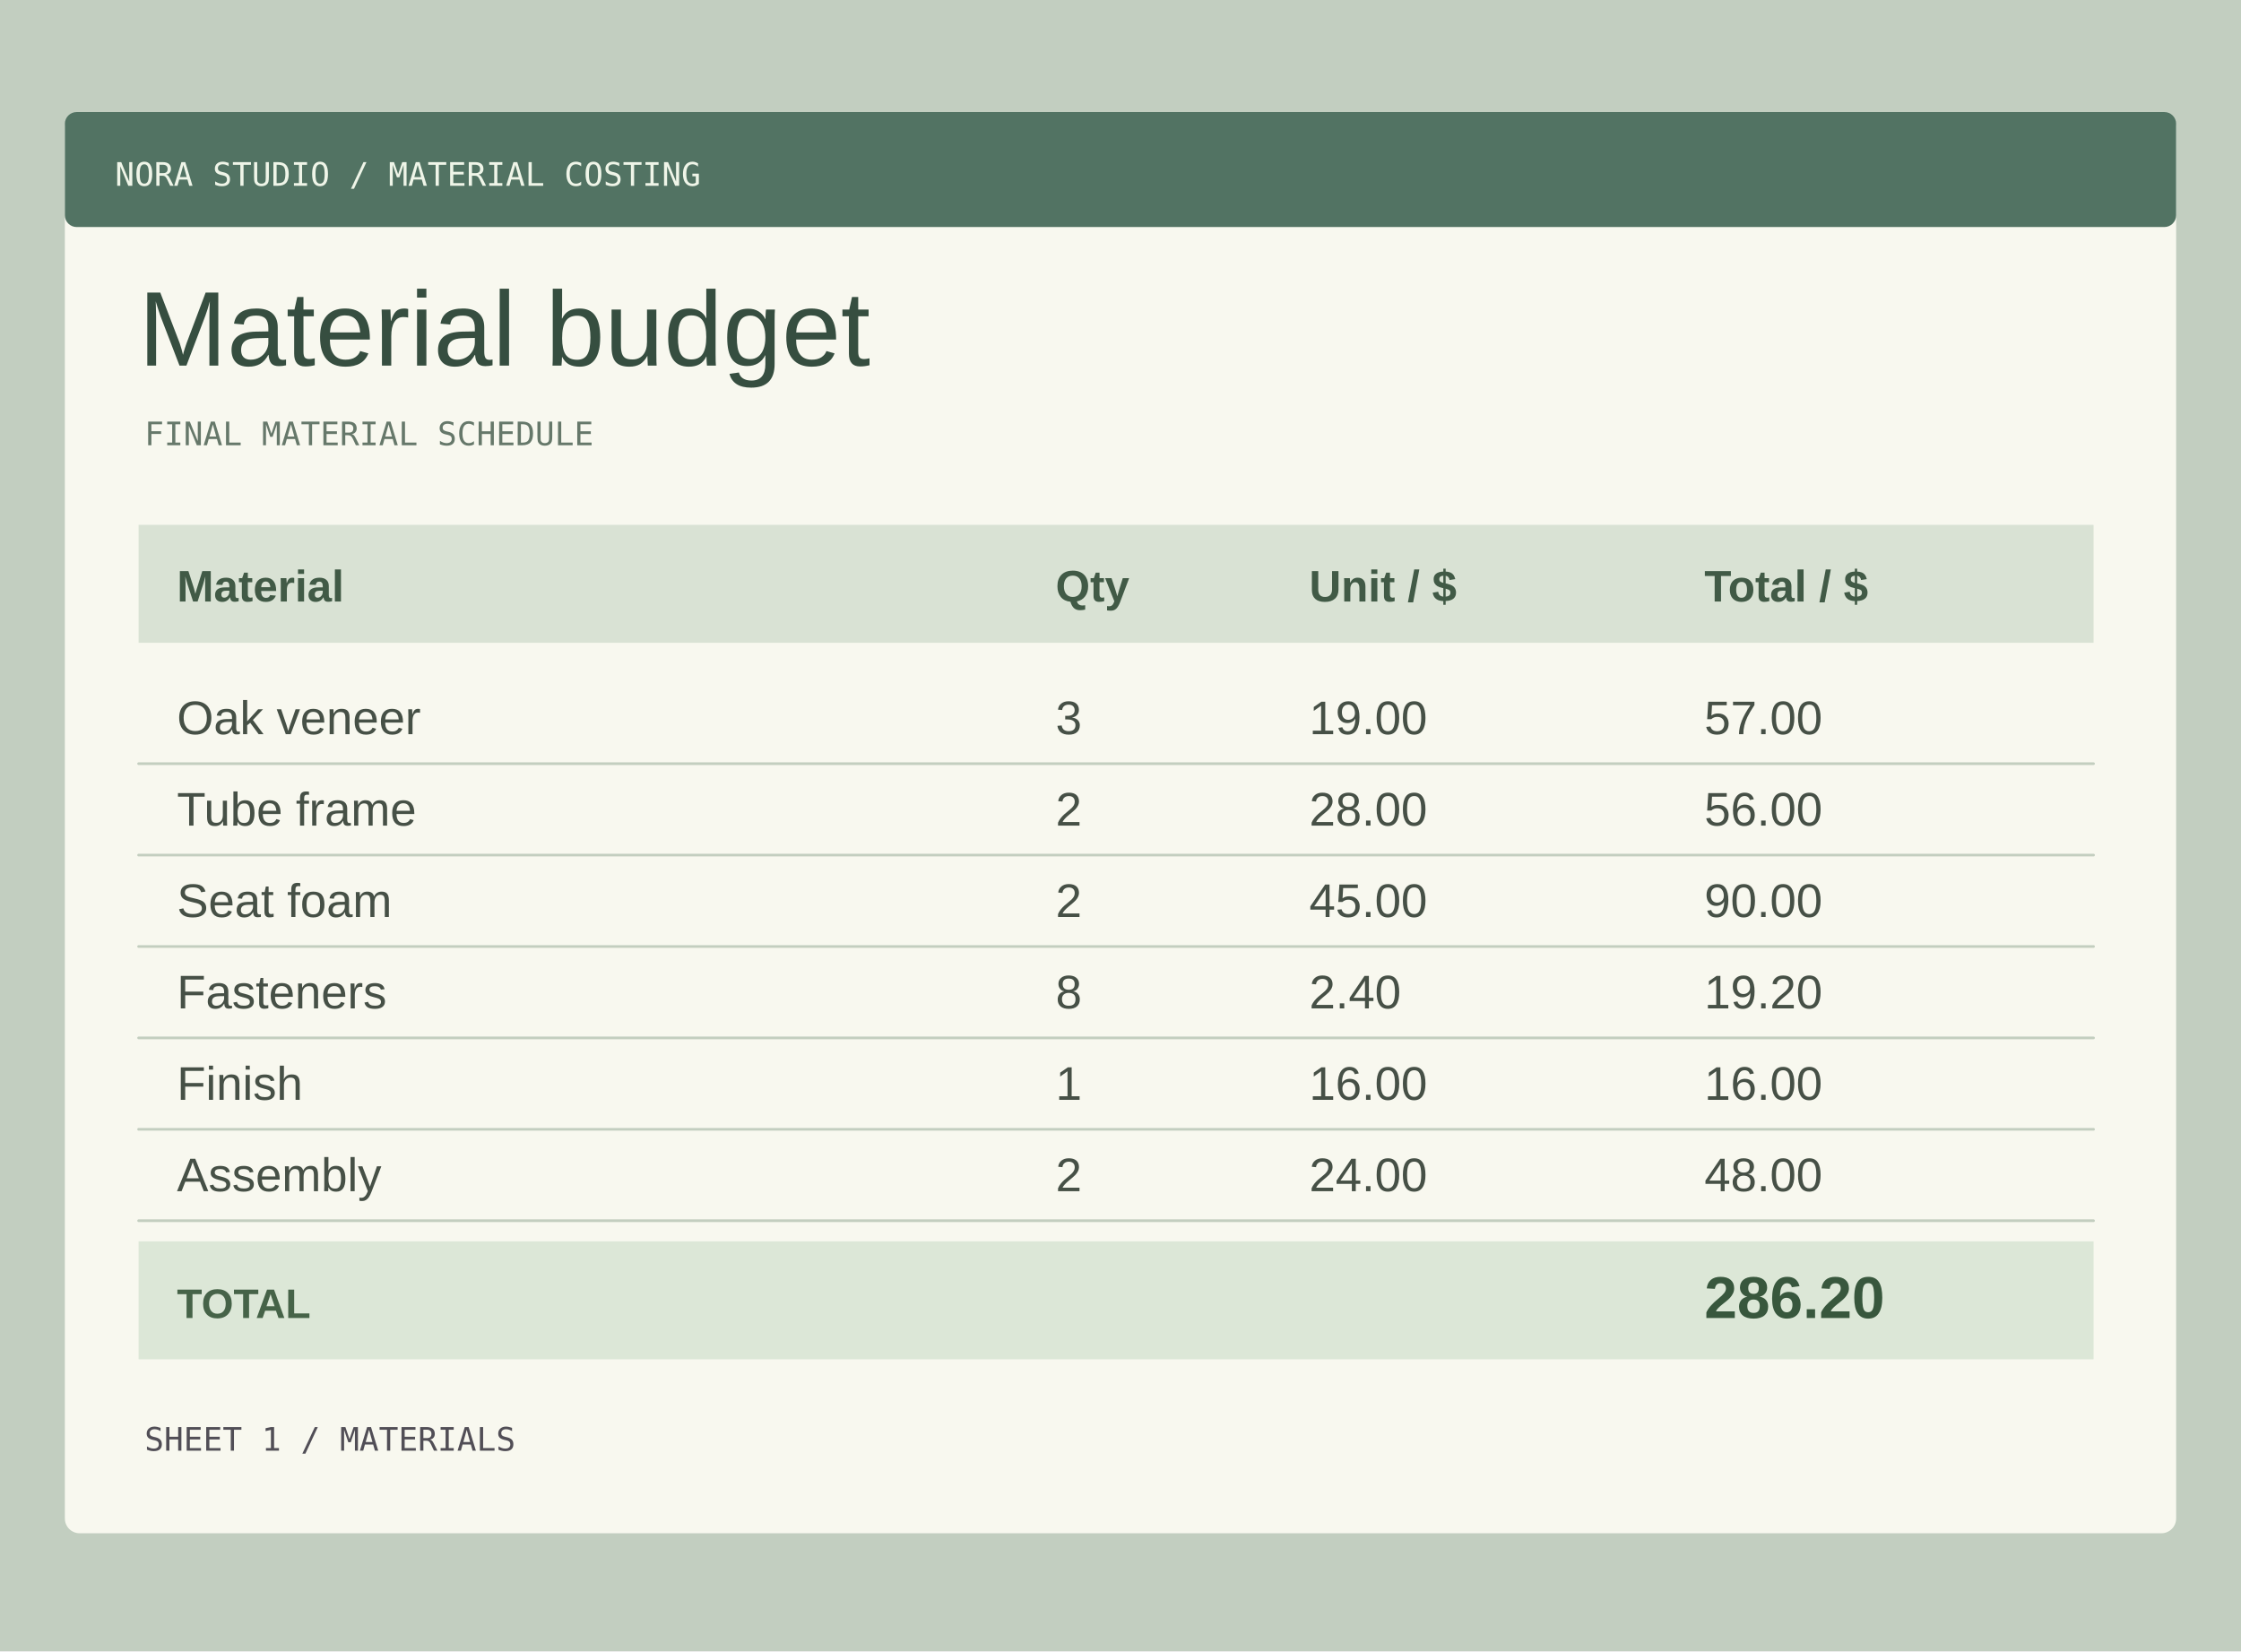
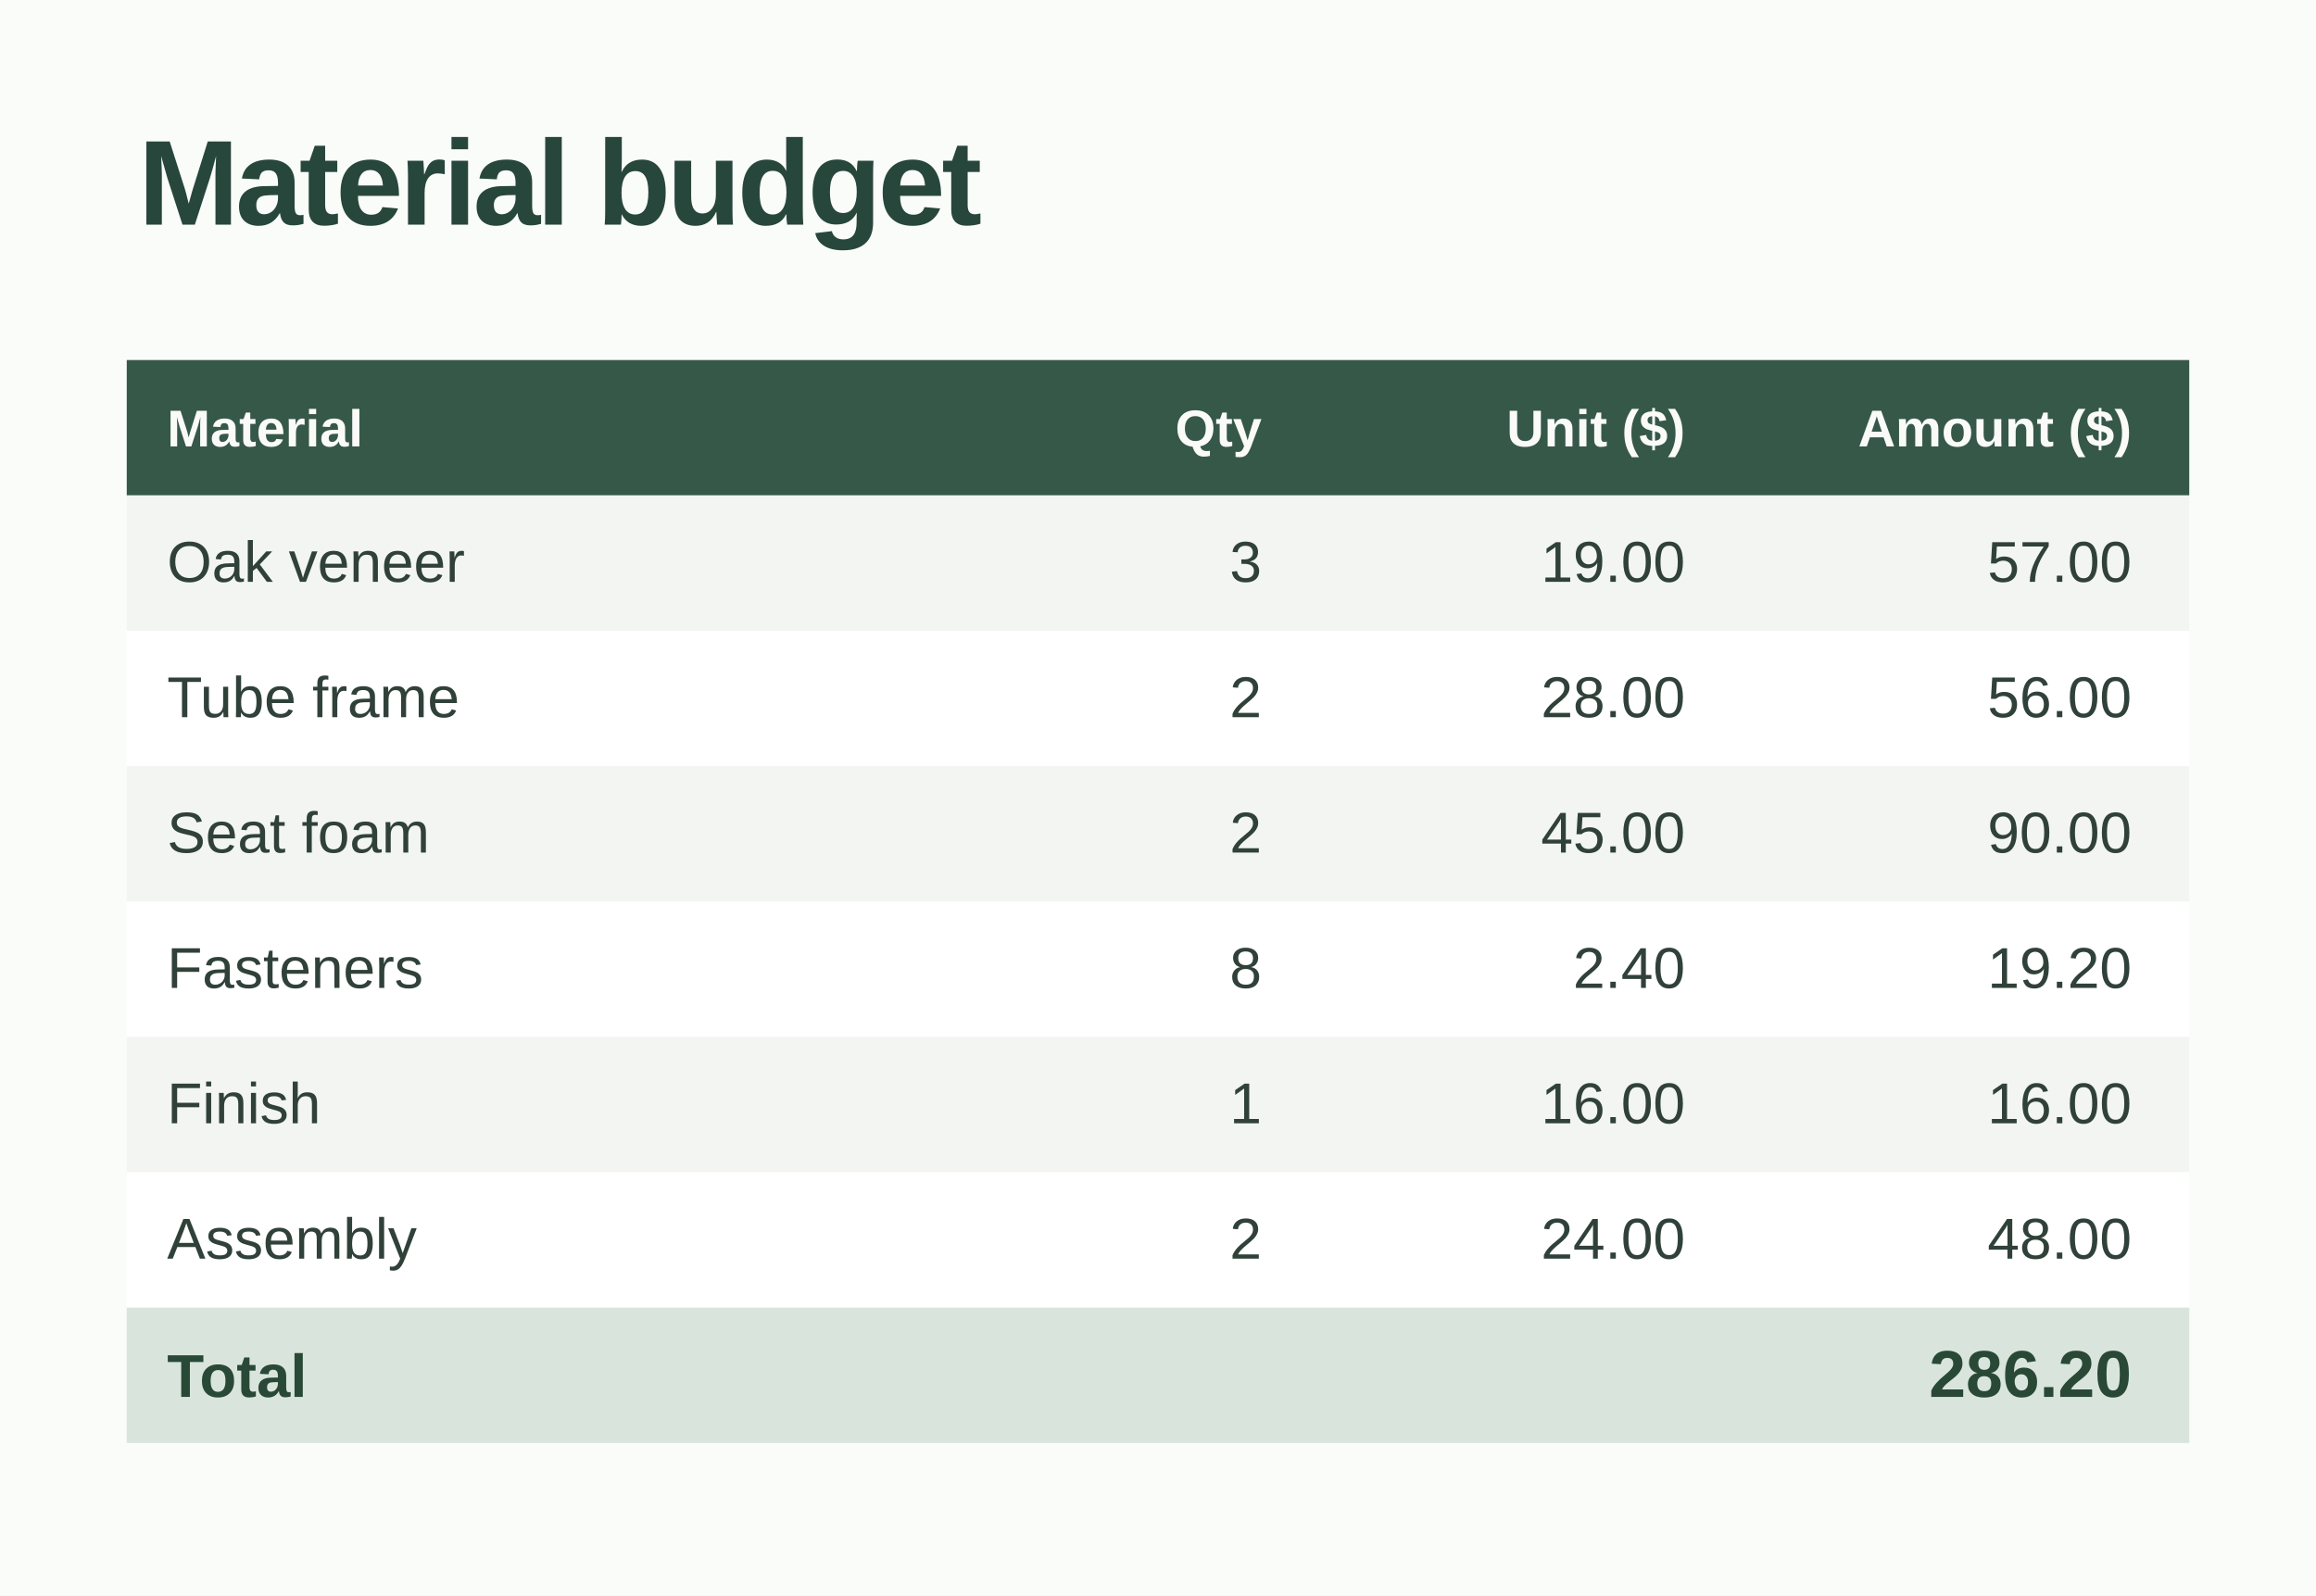
- <svg xmlns="http://www.w3.org/2000/svg" viewBox="0 0 760 560" width="760" height="560">
-   <rect x="0" y="0" width="760" height="560" rx="0" fill="#c2cec0" />
-   <rect x="22" y="38" width="716" height="482" rx="5" fill="#f8f8ef" />
-   <rect x="22" y="38" width="716" height="39" rx="4" fill="#527363" />
-   <text x="39" y="63" font-family="monospace" font-size="11" font-weight="500" fill="#eff5e8">NORA STUDIO    /    MATERIAL COSTING</text>
-   <text x="47" y="124" font-family="Arial, Helvetica, sans-serif" font-size="36" font-weight="500" fill="#364e40">Material budget</text>
-   <text x="49" y="151" font-family="monospace" font-size="11" font-weight="500" fill="#66786a">FINAL MATERIAL SCHEDULE</text>
-   <rect x="47" y="178" width="663" height="40" rx="0" fill="#d9e2d4" />
-   <text x="60" y="204" font-family="Arial, Helvetica, sans-serif" font-size="15" font-weight="600" fill="#415a46">Material</text>
-   <text x="358" y="204" font-family="Arial, Helvetica, sans-serif" font-size="15" font-weight="600" fill="#415a46">Qty</text>
-   <text x="444" y="204" font-family="Arial, Helvetica, sans-serif" font-size="15" font-weight="600" fill="#415a46">Unit / $</text>
-   <text x="578" y="204" font-family="Arial, Helvetica, sans-serif" font-size="15" font-weight="600" fill="#415a46">Total / $</text>
-   <text x="60" y="249" font-family="Arial, Helvetica, sans-serif" font-size="16" font-weight="400" fill="#465046">Oak veneer</text>
-   <text x="358" y="249" font-family="Arial, Helvetica, sans-serif" font-size="16" font-weight="400" fill="#465046">3</text>
-   <text x="444" y="249" font-family="Arial, Helvetica, sans-serif" font-size="16" font-weight="400" fill="#465046">19.00</text>
-   <text x="578" y="249" font-family="Arial, Helvetica, sans-serif" font-size="16" font-weight="400" fill="#465046">57.00</text>
-   <path d="M47 259L710 259" fill="none" stroke="#c3cebf" stroke-width="0.9" stroke-linecap="round" stroke-linejoin="round" />
-   <text x="60" y="280" font-family="Arial, Helvetica, sans-serif" font-size="16" font-weight="400" fill="#465046">Tube frame</text>
-   <text x="358" y="280" font-family="Arial, Helvetica, sans-serif" font-size="16" font-weight="400" fill="#465046">2</text>
-   <text x="444" y="280" font-family="Arial, Helvetica, sans-serif" font-size="16" font-weight="400" fill="#465046">28.00</text>
-   <text x="578" y="280" font-family="Arial, Helvetica, sans-serif" font-size="16" font-weight="400" fill="#465046">56.00</text>
-   <path d="M47 290L710 290" fill="none" stroke="#c3cebf" stroke-width="0.9" stroke-linecap="round" stroke-linejoin="round" />
-   <text x="60" y="311" font-family="Arial, Helvetica, sans-serif" font-size="16" font-weight="400" fill="#465046">Seat foam</text>
-   <text x="358" y="311" font-family="Arial, Helvetica, sans-serif" font-size="16" font-weight="400" fill="#465046">2</text>
-   <text x="444" y="311" font-family="Arial, Helvetica, sans-serif" font-size="16" font-weight="400" fill="#465046">45.00</text>
-   <text x="578" y="311" font-family="Arial, Helvetica, sans-serif" font-size="16" font-weight="400" fill="#465046">90.00</text>
-   <path d="M47 321L710 321" fill="none" stroke="#c3cebf" stroke-width="0.9" stroke-linecap="round" stroke-linejoin="round" />
-   <text x="60" y="342" font-family="Arial, Helvetica, sans-serif" font-size="16" font-weight="400" fill="#465046">Fasteners</text>
-   <text x="358" y="342" font-family="Arial, Helvetica, sans-serif" font-size="16" font-weight="400" fill="#465046">8</text>
-   <text x="444" y="342" font-family="Arial, Helvetica, sans-serif" font-size="16" font-weight="400" fill="#465046">2.40</text>
-   <text x="578" y="342" font-family="Arial, Helvetica, sans-serif" font-size="16" font-weight="400" fill="#465046">19.20</text>
-   <path d="M47 352L710 352" fill="none" stroke="#c3cebf" stroke-width="0.9" stroke-linecap="round" stroke-linejoin="round" />
-   <text x="60" y="373" font-family="Arial, Helvetica, sans-serif" font-size="16" font-weight="400" fill="#465046">Finish</text>
-   <text x="358" y="373" font-family="Arial, Helvetica, sans-serif" font-size="16" font-weight="400" fill="#465046">1</text>
-   <text x="444" y="373" font-family="Arial, Helvetica, sans-serif" font-size="16" font-weight="400" fill="#465046">16.00</text>
-   <text x="578" y="373" font-family="Arial, Helvetica, sans-serif" font-size="16" font-weight="400" fill="#465046">16.00</text>
-   <path d="M47 383L710 383" fill="none" stroke="#c3cebf" stroke-width="0.9" stroke-linecap="round" stroke-linejoin="round" />
-   <text x="60" y="404" font-family="Arial, Helvetica, sans-serif" font-size="16" font-weight="400" fill="#465046">Assembly</text>
-   <text x="358" y="404" font-family="Arial, Helvetica, sans-serif" font-size="16" font-weight="400" fill="#465046">2</text>
-   <text x="444" y="404" font-family="Arial, Helvetica, sans-serif" font-size="16" font-weight="400" fill="#465046">24.00</text>
-   <text x="578" y="404" font-family="Arial, Helvetica, sans-serif" font-size="16" font-weight="400" fill="#465046">48.00</text>
-   <path d="M47 414L710 414" fill="none" stroke="#c3cebf" stroke-width="0.9" stroke-linecap="round" stroke-linejoin="round" />
-   <rect x="47" y="421" width="663" height="40" rx="0" fill="#dce7d7" />
-   <text x="60" y="447" font-family="Arial, Helvetica, sans-serif" font-size="14" font-weight="600" fill="#466348">TOTAL</text>
-   <text x="578" y="447" font-family="Arial, Helvetica, sans-serif" font-size="20" font-weight="700" fill="#38573d">286.20</text>
-   <text x="49" y="492" font-family="monospace" font-size="11" font-weight="500" fill="#514e56">SHEET 1    /    MATERIALS</text>
+ <svg xmlns="http://www.w3.org/2000/svg" viewBox="0 0 804 554" width="804" height="554">
+   <rect x="0" y="0" width="804" height="554" rx="0" fill="#fafcf9" />
+   <text x="48" y="78" font-family="Arial, Helvetica, sans-serif" font-size="42" font-weight="600" fill="#28473c" letter-spacing="-1.25">Material budget</text>
+   <rect x="44" y="125" width="716" height="47" rx="0" fill="#365849" />
+   <text x="58" y="155" font-family="Arial, Helvetica, sans-serif" font-size="18" font-weight="600" fill="#fafbf8">Material</text>
+   <text x="438" y="155" font-family="Arial, Helvetica, sans-serif" font-size="18" font-weight="600" fill="#fafbf8" text-anchor="end">Qty</text>
+   <text x="585" y="155" font-family="Arial, Helvetica, sans-serif" font-size="18" font-weight="600" fill="#fafbf8" text-anchor="end">Unit ($)</text>
+   <text x="740" y="155" font-family="Arial, Helvetica, sans-serif" font-size="18" font-weight="600" fill="#fafbf8" text-anchor="end">Amount ($)</text>
+   <rect x="44" y="172" width="716" height="47" rx="0" fill="#f2f5f1" />
+   <text x="58" y="202" font-family="Arial, Helvetica, sans-serif" font-size="20" font-weight="400" fill="#30413a">Oak veneer</text>
+   <text x="438" y="202" font-family="Arial, Helvetica, sans-serif" font-size="20" font-weight="400" fill="#30413a" text-anchor="end">3</text>
+   <text x="585" y="202" font-family="Arial, Helvetica, sans-serif" font-size="20" font-weight="400" fill="#30413a" text-anchor="end">19.00</text>
+   <text x="740" y="202" font-family="Arial, Helvetica, sans-serif" font-size="20" font-weight="400" fill="#30413a" text-anchor="end">57.00</text>
+   <rect x="44" y="219" width="716" height="47" rx="0" fill="#ffffff" />
+   <text x="58" y="249" font-family="Arial, Helvetica, sans-serif" font-size="20" font-weight="400" fill="#30413a">Tube frame</text>
+   <text x="438" y="249" font-family="Arial, Helvetica, sans-serif" font-size="20" font-weight="400" fill="#30413a" text-anchor="end">2</text>
+   <text x="585" y="249" font-family="Arial, Helvetica, sans-serif" font-size="20" font-weight="400" fill="#30413a" text-anchor="end">28.00</text>
+   <text x="740" y="249" font-family="Arial, Helvetica, sans-serif" font-size="20" font-weight="400" fill="#30413a" text-anchor="end">56.00</text>
+   <rect x="44" y="266" width="716" height="47" rx="0" fill="#f2f5f1" />
+   <text x="58" y="296" font-family="Arial, Helvetica, sans-serif" font-size="20" font-weight="400" fill="#30413a">Seat foam</text>
+   <text x="438" y="296" font-family="Arial, Helvetica, sans-serif" font-size="20" font-weight="400" fill="#30413a" text-anchor="end">2</text>
+   <text x="585" y="296" font-family="Arial, Helvetica, sans-serif" font-size="20" font-weight="400" fill="#30413a" text-anchor="end">45.00</text>
+   <text x="740" y="296" font-family="Arial, Helvetica, sans-serif" font-size="20" font-weight="400" fill="#30413a" text-anchor="end">90.00</text>
+   <rect x="44" y="313" width="716" height="47" rx="0" fill="#ffffff" />
+   <text x="58" y="343" font-family="Arial, Helvetica, sans-serif" font-size="20" font-weight="400" fill="#30413a">Fasteners</text>
+   <text x="438" y="343" font-family="Arial, Helvetica, sans-serif" font-size="20" font-weight="400" fill="#30413a" text-anchor="end">8</text>
+   <text x="585" y="343" font-family="Arial, Helvetica, sans-serif" font-size="20" font-weight="400" fill="#30413a" text-anchor="end">2.40</text>
+   <text x="740" y="343" font-family="Arial, Helvetica, sans-serif" font-size="20" font-weight="400" fill="#30413a" text-anchor="end">19.20</text>
+   <rect x="44" y="360" width="716" height="47" rx="0" fill="#f2f5f1" />
+   <text x="58" y="390" font-family="Arial, Helvetica, sans-serif" font-size="20" font-weight="400" fill="#30413a">Finish</text>
+   <text x="438" y="390" font-family="Arial, Helvetica, sans-serif" font-size="20" font-weight="400" fill="#30413a" text-anchor="end">1</text>
+   <text x="585" y="390" font-family="Arial, Helvetica, sans-serif" font-size="20" font-weight="400" fill="#30413a" text-anchor="end">16.00</text>
+   <text x="740" y="390" font-family="Arial, Helvetica, sans-serif" font-size="20" font-weight="400" fill="#30413a" text-anchor="end">16.00</text>
+   <rect x="44" y="407" width="716" height="47" rx="0" fill="#ffffff" />
+   <text x="58" y="437" font-family="Arial, Helvetica, sans-serif" font-size="20" font-weight="400" fill="#30413a">Assembly</text>
+   <text x="438" y="437" font-family="Arial, Helvetica, sans-serif" font-size="20" font-weight="400" fill="#30413a" text-anchor="end">2</text>
+   <text x="585" y="437" font-family="Arial, Helvetica, sans-serif" font-size="20" font-weight="400" fill="#30413a" text-anchor="end">24.00</text>
+   <text x="740" y="437" font-family="Arial, Helvetica, sans-serif" font-size="20" font-weight="400" fill="#30413a" text-anchor="end">48.00</text>
+   <rect x="44" y="454" width="716" height="47" rx="0" fill="#d9e5dc" />
+   <text x="58" y="485" font-family="Arial, Helvetica, sans-serif" font-size="21" font-weight="650" fill="#294936">Total</text>
+   <text x="740" y="485" font-family="Arial, Helvetica, sans-serif" font-size="23" font-weight="650" fill="#294936" text-anchor="end">286.20</text>
</svg>
